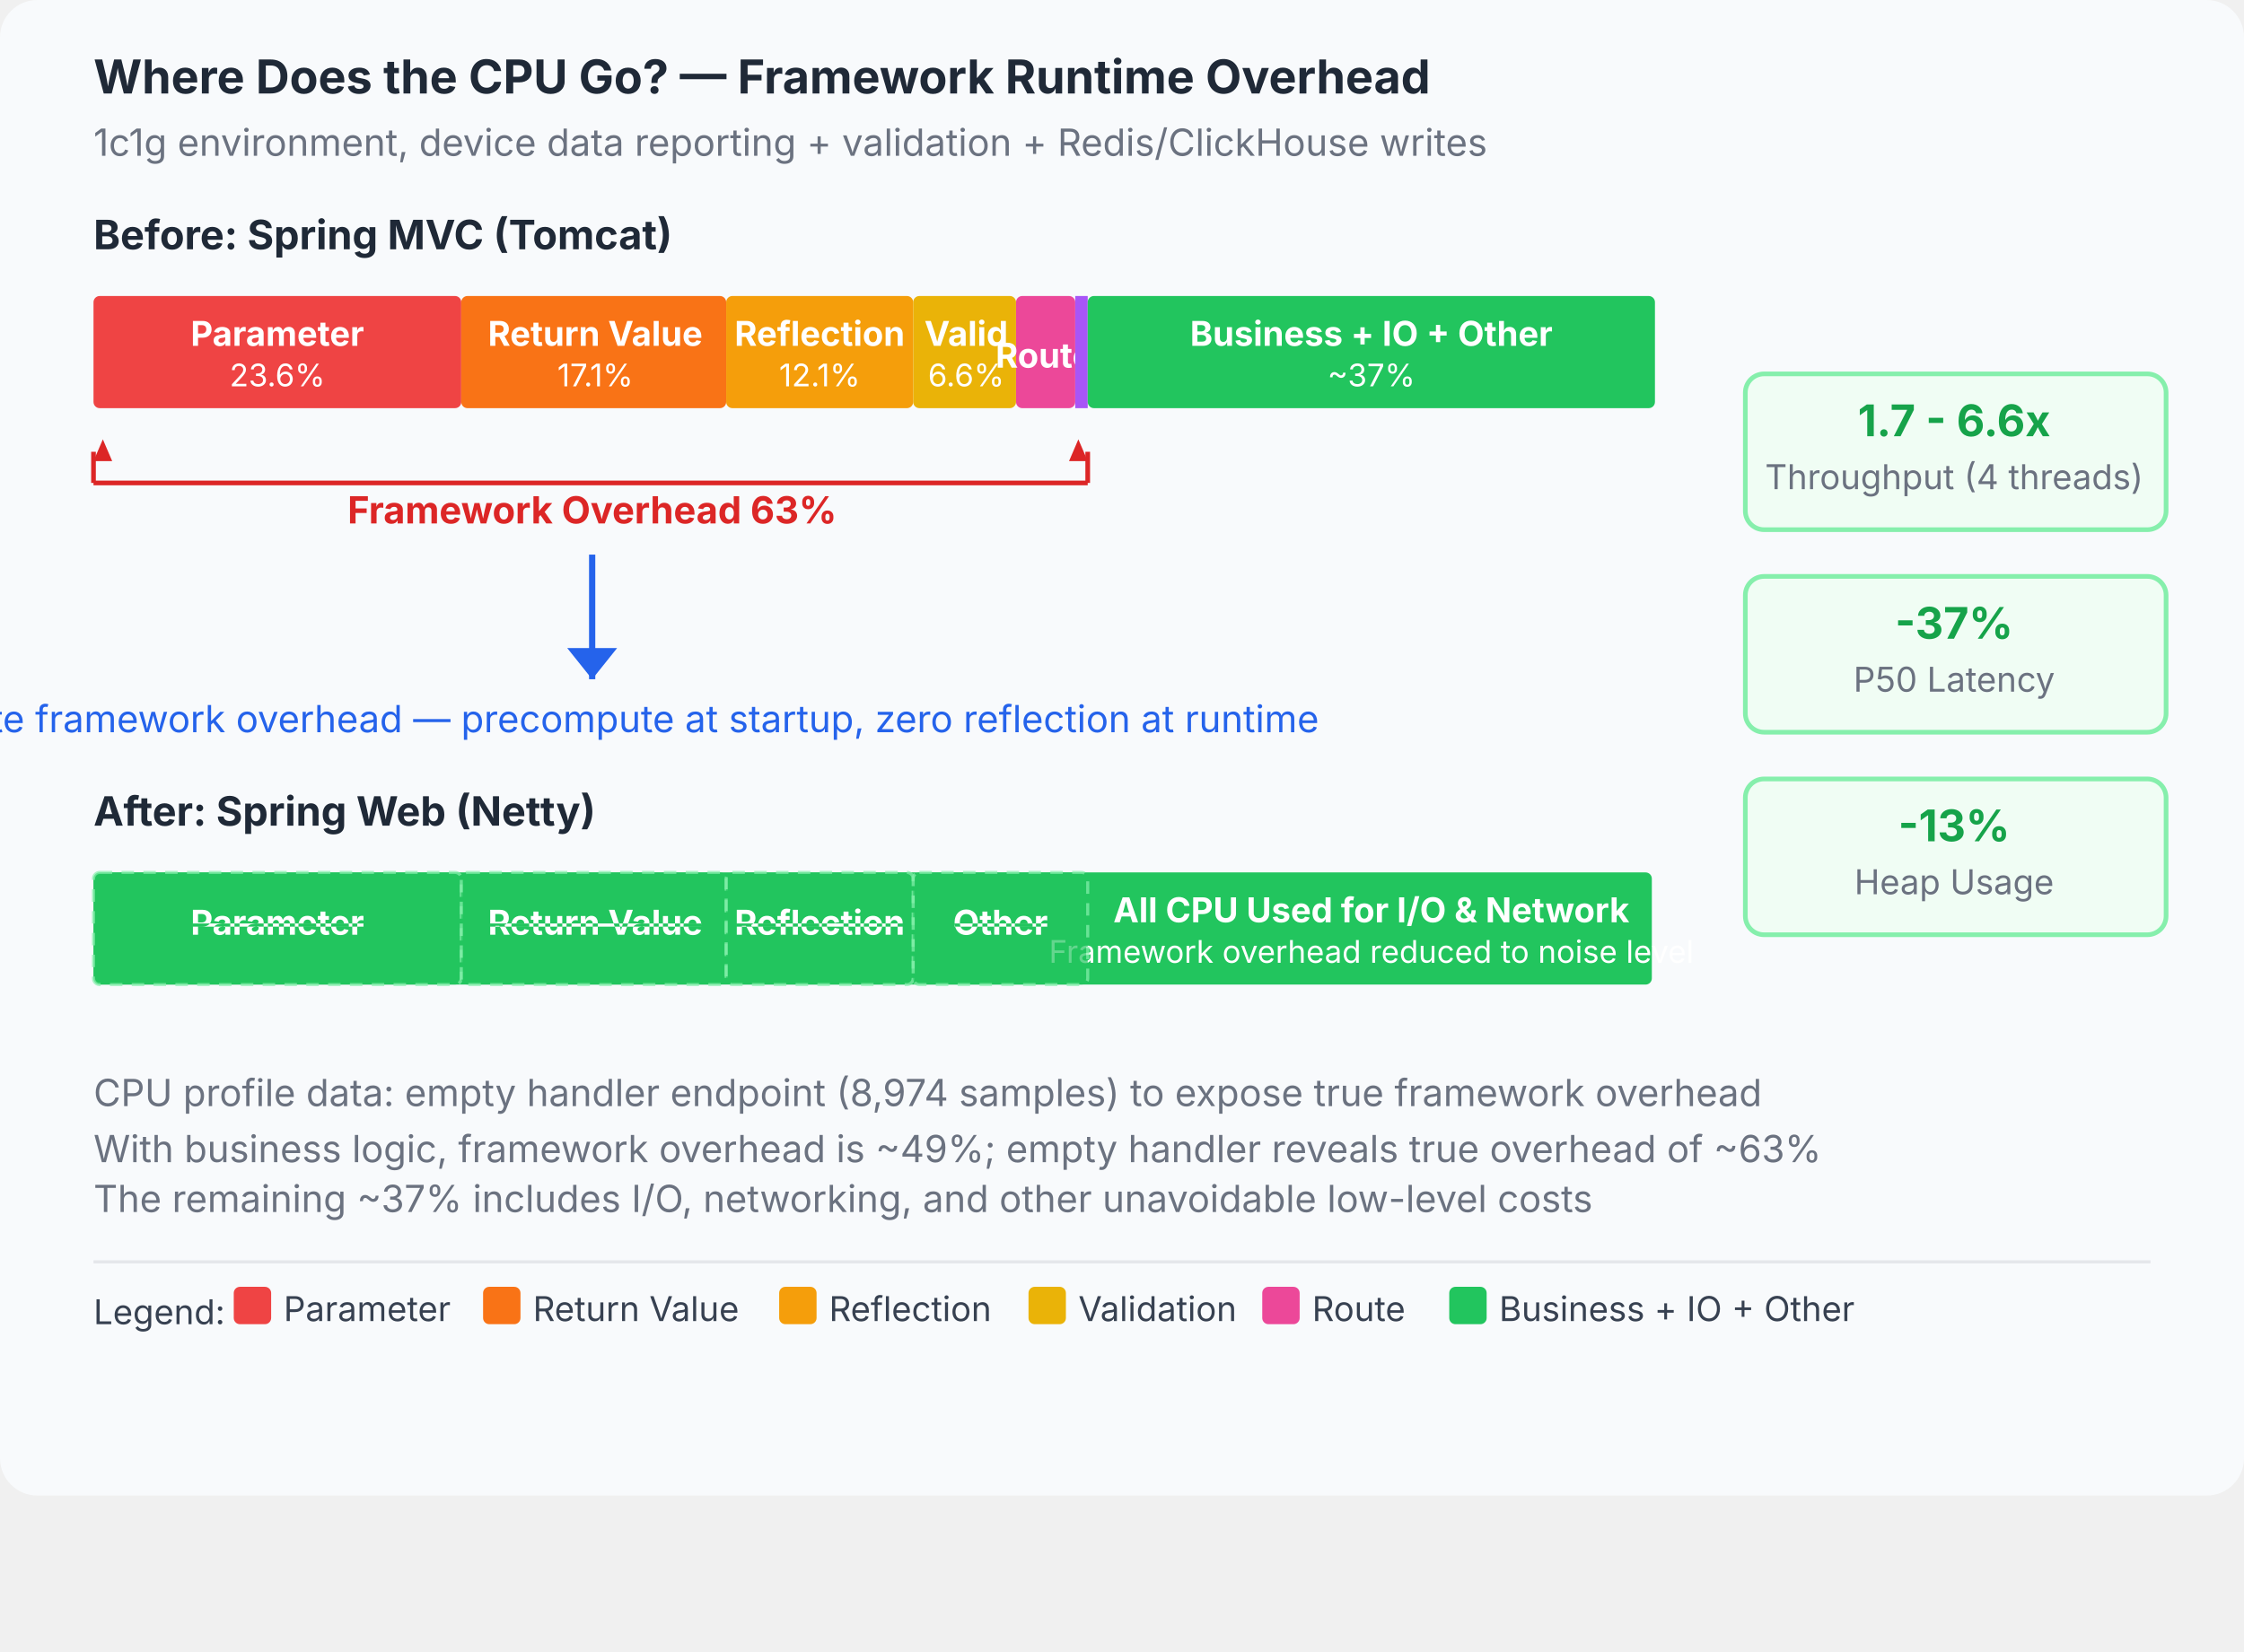
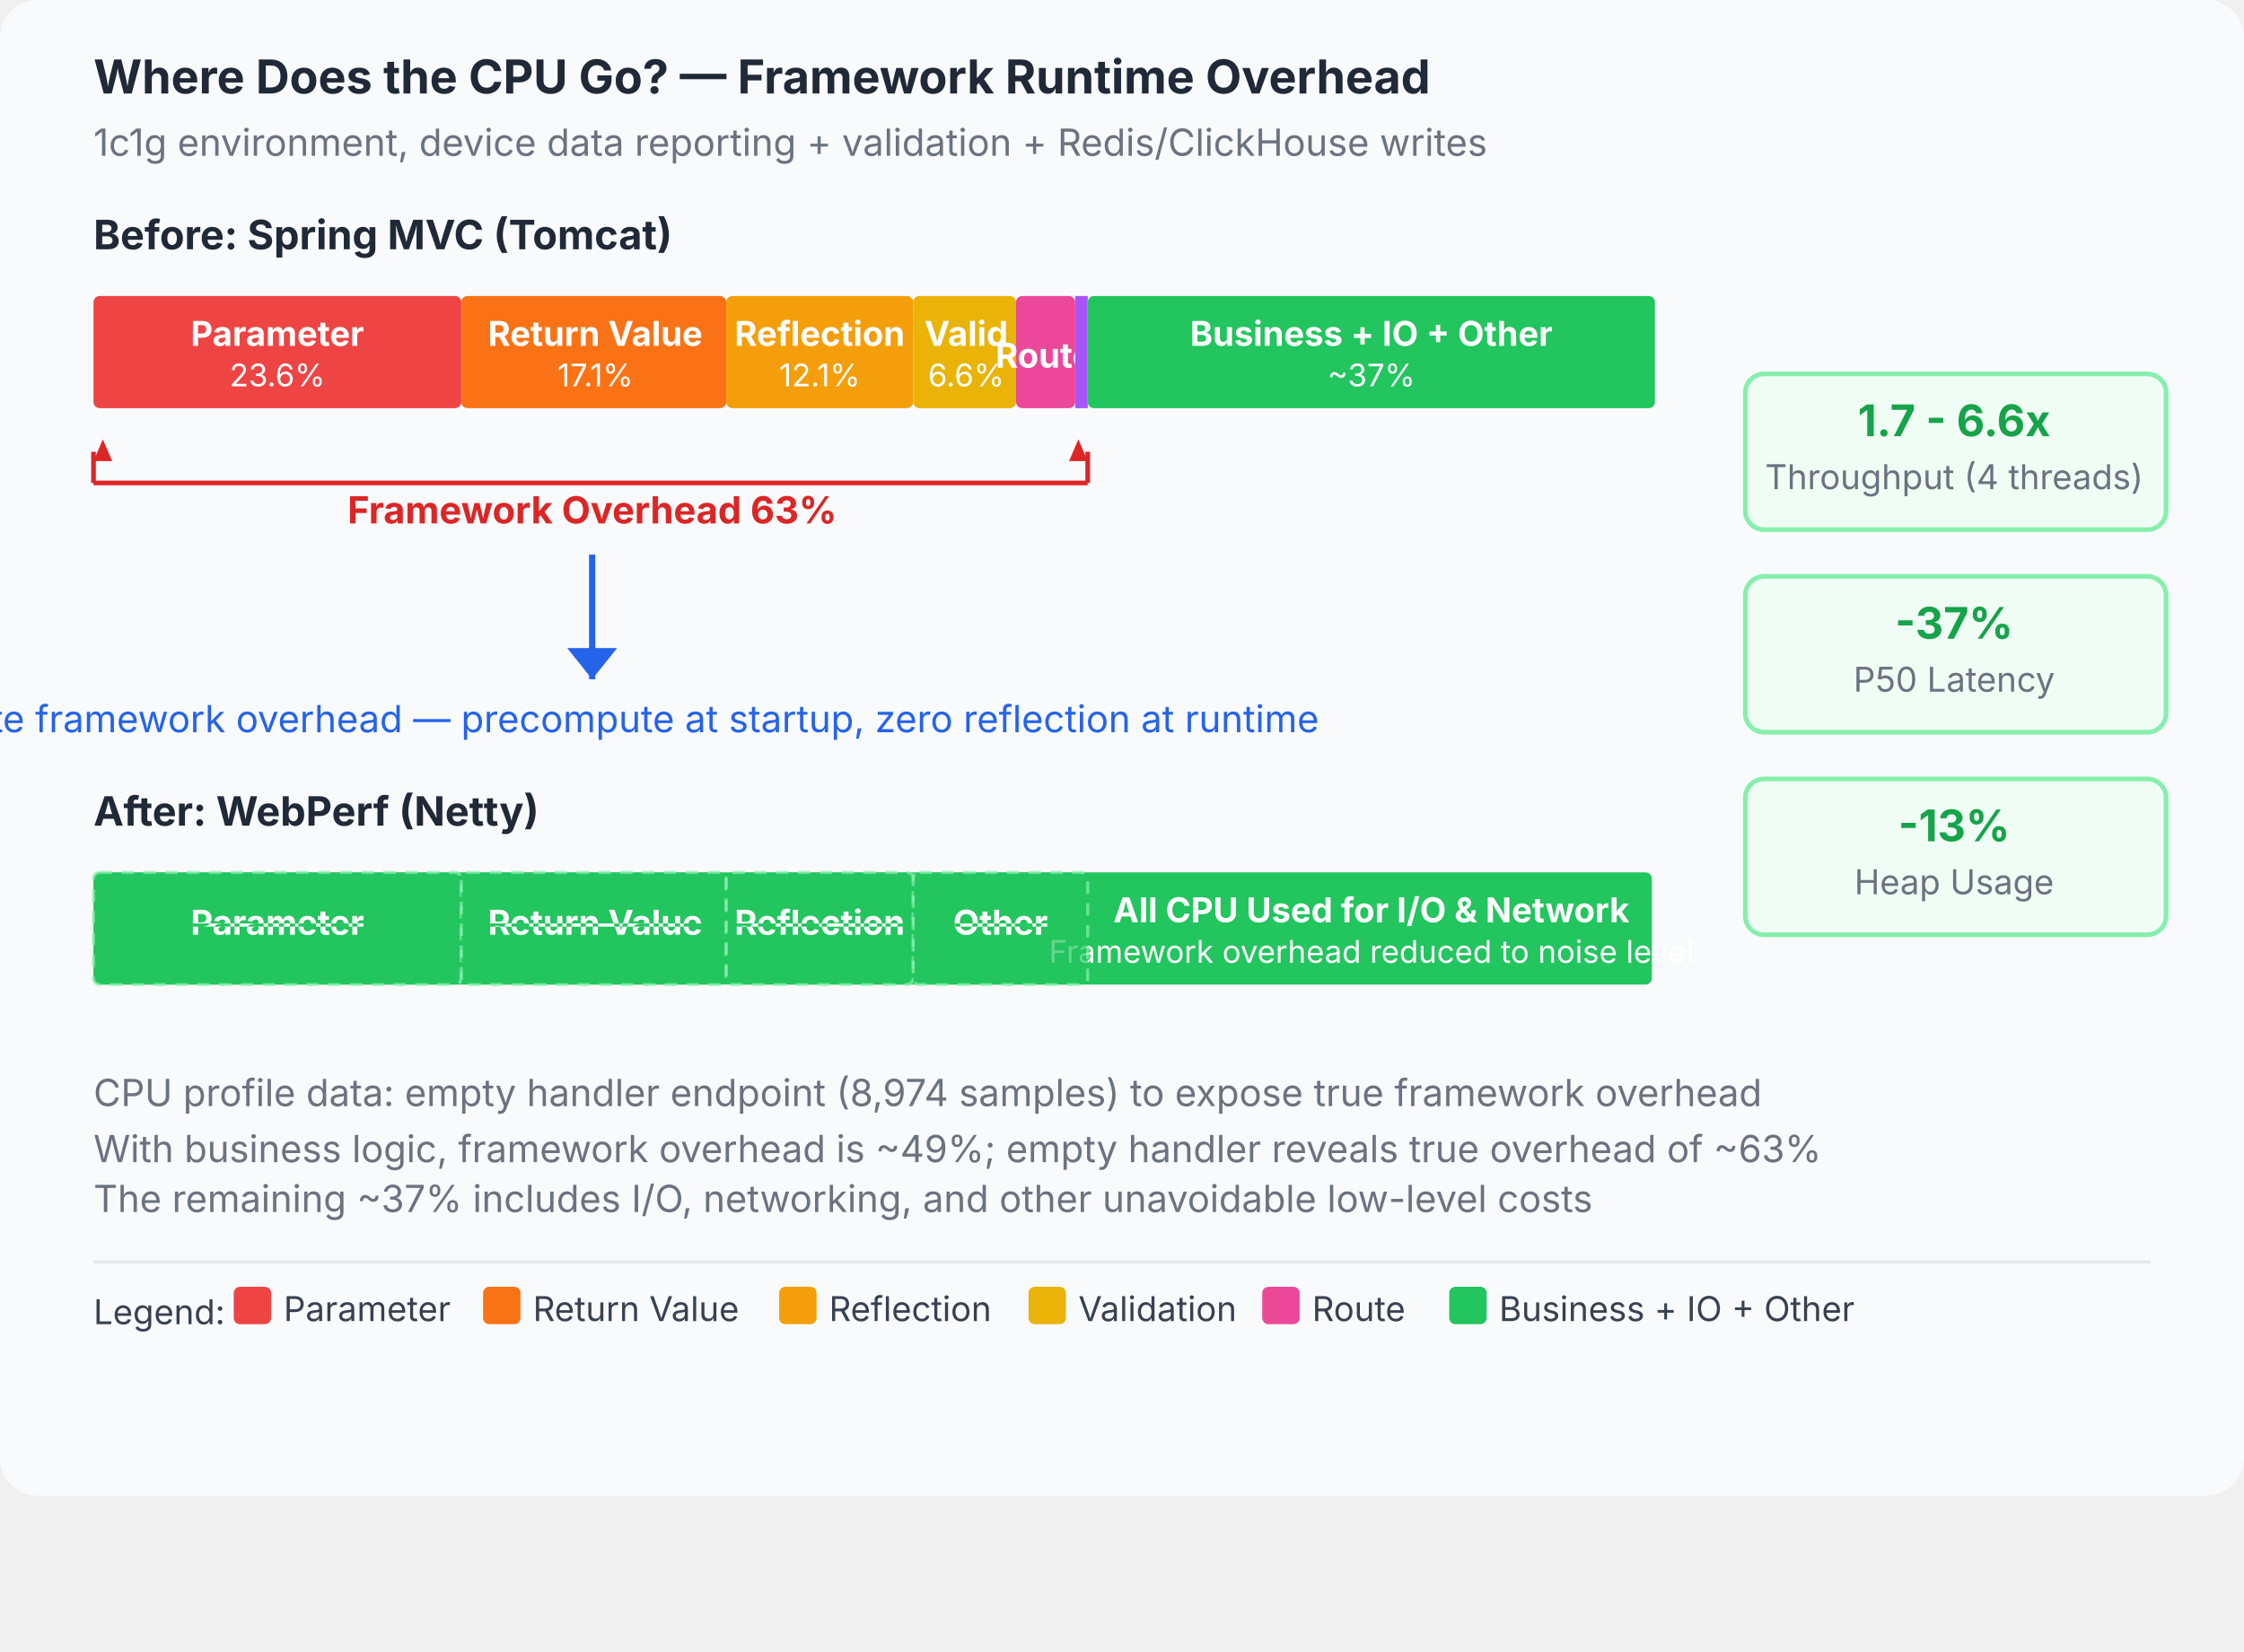
<svg xmlns="http://www.w3.org/2000/svg" width="720" height="530" viewBox="0 0 720 530">
  <style>
 .card { fill: #f8fafc; }
 .title { font: bold 15px -apple-system,BlinkMacSystemFont,sans-serif; fill: #1f2937; }
 .subtitle { font: 12px -apple-system,BlinkMacSystemFont,sans-serif; fill: #6b7280; }
 .sectionLabel { font: bold 13px -apple-system,BlinkMacSystemFont,sans-serif; fill: #1f2937; }
 .barLabel { font: bold 11px -apple-system,BlinkMacSystemFont,sans-serif; fill: #fff; text-anchor: middle; }
 .barPct { font: 10px -apple-system,BlinkMacSystemFont,sans-serif; fill: #fff; text-anchor: middle; }
 .legendLabel { font: 11px -apple-system,BlinkMacSystemFont,sans-serif; fill: #374151; }
 .overheadBracket { font: bold 12px -apple-system,BlinkMacSystemFont,sans-serif; fill: #dc2626; text-anchor: middle; }
 .calloutVal { font: bold 14px -apple-system,BlinkMacSystemFont,sans-serif; fill: #16a34a; }
 .calloutLabel { font: 11px -apple-system,BlinkMacSystemFont,sans-serif; fill: #6b7280; }
 .arrowLabel { font: 12px -apple-system,BlinkMacSystemFont,sans-serif; fill: #2563eb; text-anchor: middle; }
</style>
  <rect class="card" x="0" y="0" width="720" height="480" rx="12" />
  <text x="30" y="30" class="title">Where Does the CPU Go? — Framework Runtime Overhead</text>
  <text x="30" y="50" class="subtitle">1c1g environment, device data reporting + validation + Redis/ClickHouse writes</text>
  <text x="30" y="80" class="sectionLabel">Before: Spring MVC (Tomcat)</text>
  <rect x="30" y="95" width="118" height="36" rx="2" fill="#ef4444" />
  <text x="89" y="111" class="barLabel" font-size="10">Parameter</text>
  <text x="89" y="124" class="barPct">23.6%</text>
  <rect x="148" y="95" width="85" height="36" rx="2" fill="#f97316" />
  <text x="191" y="111" class="barLabel" font-size="10">Return Value</text>
  <text x="191" y="124" class="barPct">17.1%</text>
  <rect x="233" y="95" width="60" height="36" rx="2" fill="#f59e0b" />
  <text x="263" y="111" class="barLabel" font-size="10">Reflection</text>
  <text x="263" y="124" class="barPct">12.1%</text>
  <rect x="293" y="95" width="33" height="36" rx="2" fill="#eab308" />
  <text x="310" y="111" class="barLabel" font-size="9">Valid</text>
  <text x="310" y="124" class="barPct">6.6%</text>
  <rect x="326" y="95" width="19" height="36" rx="2" fill="#ec4899" />
  <text x="335" y="118" class="barLabel" font-size="7">Route</text>
  <rect x="345" y="95" width="4" height="36" fill="#a855f7" />
  <rect x="349" y="95" width="182" height="36" rx="2" fill="#22c55e" />
  <text x="440" y="111" class="barLabel" font-size="10">Business + IO + Other</text>
  <text x="440" y="124" class="barPct">~37%</text>
  <line x1="30" y1="145" x2="30" y2="155" stroke="#dc2626" stroke-width="1.5" />
  <line x1="30" y1="155" x2="349" y2="155" stroke="#dc2626" stroke-width="1.5" />
  <line x1="349" y1="145" x2="349" y2="155" stroke="#dc2626" stroke-width="1.5" />
  <polygon points="349,148 343,148 346,141" fill="#dc2626" />
  <polygon points="30,148 36,148 33,141" fill="#dc2626" />
  <text x="190" y="168" class="overheadBracket">Framework Overhead  63%</text>
  <line x1="190" y1="178" x2="190" y2="218" class="arrow" stroke="#2563eb" stroke-width="2" />
  <polygon points="190,218 182,208 198,208" fill="#2563eb" />
  <text x="190" y="235" class="arrowLabel">Eliminate framework overhead — precompute at startup, zero reflection at runtime</text>
-   <text x="30" y="265" class="sectionLabel">After: Spring Web (Netty)</text>
+   <text x="30" y="265" class="sectionLabel">After: WebPerf (Netty)</text>
  <rect x="30" y="280" width="500" height="36" rx="2" fill="#22c55e" />
  <text x="440" y="296" class="barLabel" font-size="10">All CPU Used for I/O &amp; Network</text>
  <text x="440" y="309" class="barPct" font-size="11">Framework overhead reduced to noise level</text>
  <rect x="30" y="280" width="118" height="36" rx="2" fill="#22c55e" opacity="0.7" stroke="#86efac" stroke-width="1" stroke-dasharray="4,3" />
  <text x="89" y="300" class="barLabel" font-size="9" fill="#86efac" text-decoration="line-through">Parameter</text>
  <rect x="148" y="280" width="85" height="36" rx="2" fill="#22c55e" opacity="0.7" stroke="#86efac" stroke-width="1" stroke-dasharray="4,3" />
  <text x="191" y="300" class="barLabel" font-size="9" fill="#86efac" text-decoration="line-through">Return Value</text>
  <rect x="233" y="280" width="60" height="36" rx="2" fill="#22c55e" opacity="0.7" stroke="#86efac" stroke-width="1" stroke-dasharray="4,3" />
  <text x="263" y="300" class="barLabel" font-size="9" fill="#86efac" text-decoration="line-through">Reflection</text>
  <rect x="293" y="280" width="56" height="36" rx="2" fill="#22c55e" opacity="0.7" stroke="#86efac" stroke-width="1" stroke-dasharray="4,3" />
  <text x="321" y="300" class="barLabel" font-size="9" fill="#86efac" text-decoration="line-through">Other</text>
  <rect x="560" y="120" width="135" height="50" rx="6" fill="#f0fdf4" stroke="#86efac" stroke-width="1.5" />
  <text x="627" y="140" class="calloutVal" text-anchor="middle">1.7 - 6.6x</text>
  <text x="627" y="157" class="calloutLabel" text-anchor="middle">Throughput (4 threads)</text>
  <rect x="560" y="185" width="135" height="50" rx="6" fill="#f0fdf4" stroke="#86efac" stroke-width="1.5" />
  <text x="627" y="205" class="calloutVal" text-anchor="middle">-37%</text>
  <text x="627" y="222" class="calloutLabel" text-anchor="middle">P50 Latency</text>
  <rect x="560" y="250" width="135" height="50" rx="6" fill="#f0fdf4" stroke="#86efac" stroke-width="1.5" />
  <text x="627" y="270" class="calloutVal" text-anchor="middle">-13%</text>
  <text x="627" y="287" class="calloutLabel" text-anchor="middle">Heap Usage</text>
  <text x="30" y="355" class="subtitle">CPU profile data: empty handler endpoint (8,974 samples) to expose true framework overhead</text>
  <text x="30" y="373" class="subtitle">With business logic, framework overhead is ~49%; empty handler reveals true overhead of ~63%</text>
  <text x="30" y="389" class="subtitle">The remaining ~37% includes I/O, networking, and other unavoidable low-level costs</text>
  <line x1="30" y1="405" x2="690" y2="405" stroke="#e5e7eb" stroke-width="1" />
  <text x="30" y="425" class="legendLabel">Legend:</text>
  <rect x="75" y="413" width="12" height="12" rx="2" fill="#ef4444" />
  <text x="91" y="424" class="legendLabel">Parameter</text>
  <rect x="155" y="413" width="12" height="12" rx="2" fill="#f97316" />
  <text x="171" y="424" class="legendLabel">Return Value</text>
  <rect x="250" y="413" width="12" height="12" rx="2" fill="#f59e0b" />
  <text x="266" y="424" class="legendLabel">Reflection</text>
  <rect x="330" y="413" width="12" height="12" rx="2" fill="#eab308" />
  <text x="346" y="424" class="legendLabel">Validation</text>
  <rect x="405" y="413" width="12" height="12" rx="2" fill="#ec4899" />
  <text x="421" y="424" class="legendLabel">Route</text>
  <rect x="465" y="413" width="12" height="12" rx="2" fill="#22c55e" />
  <text x="481" y="424" class="legendLabel">Business + IO + Other</text>
</svg>
